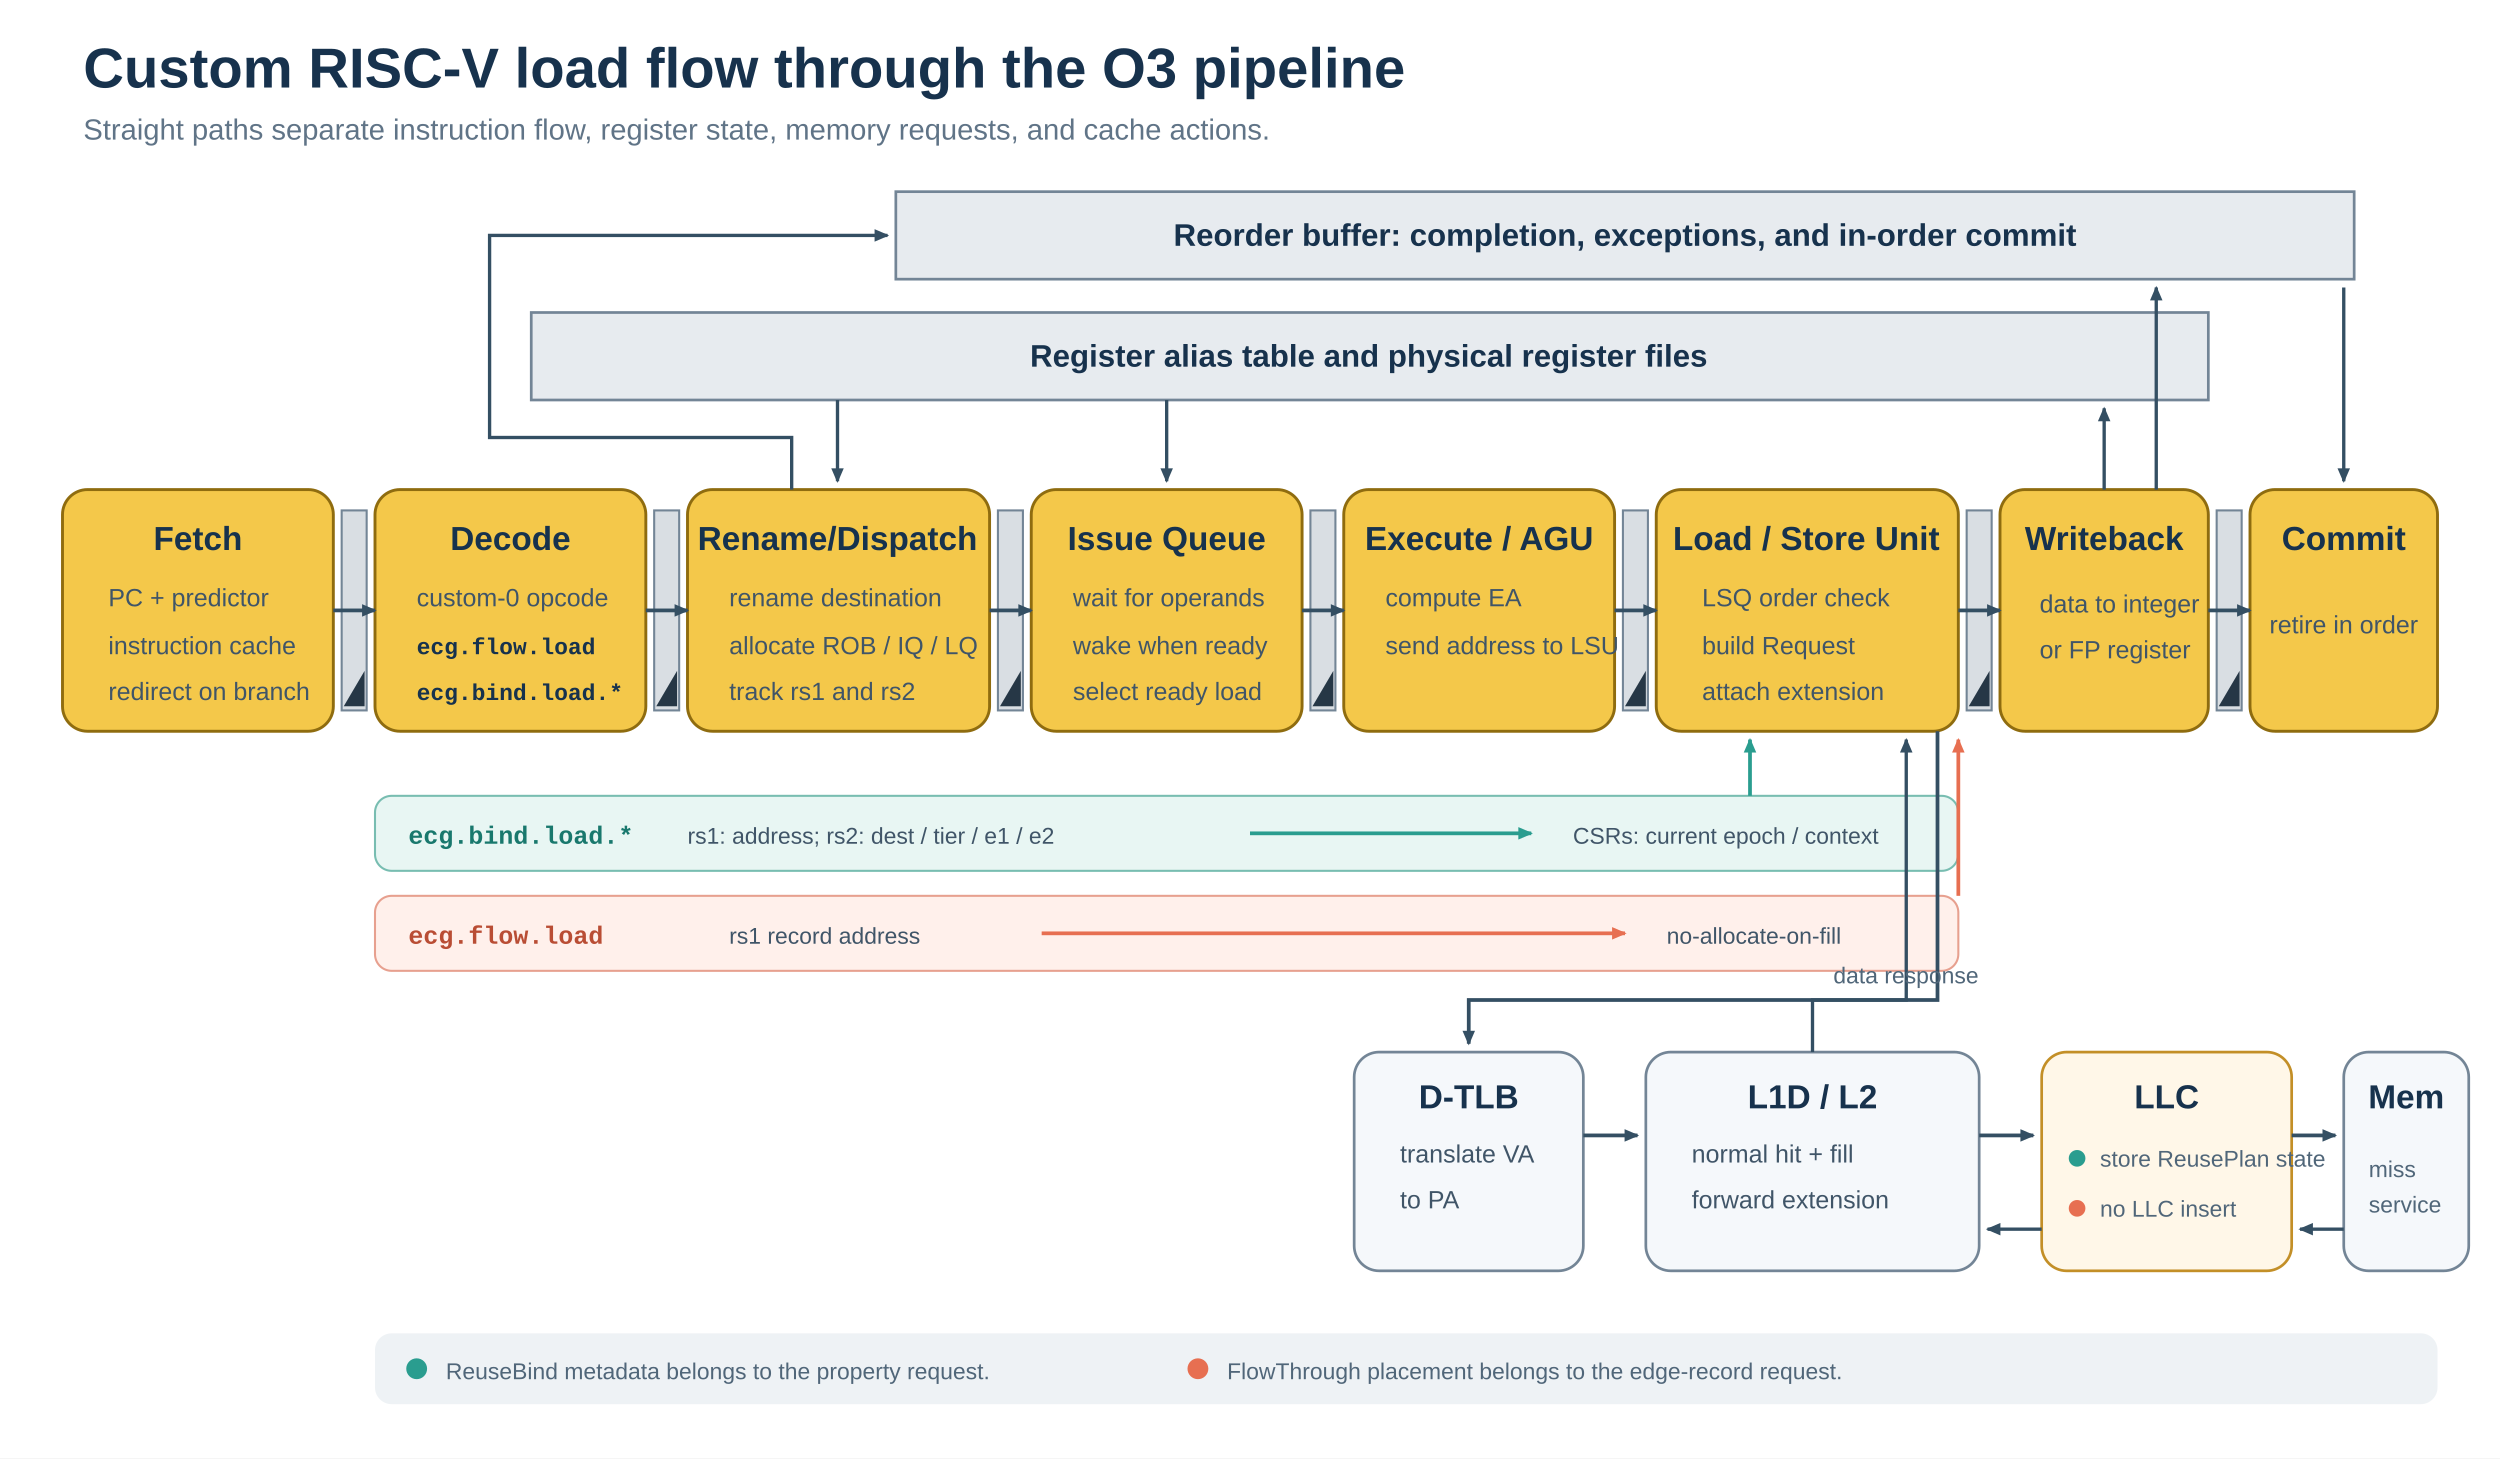
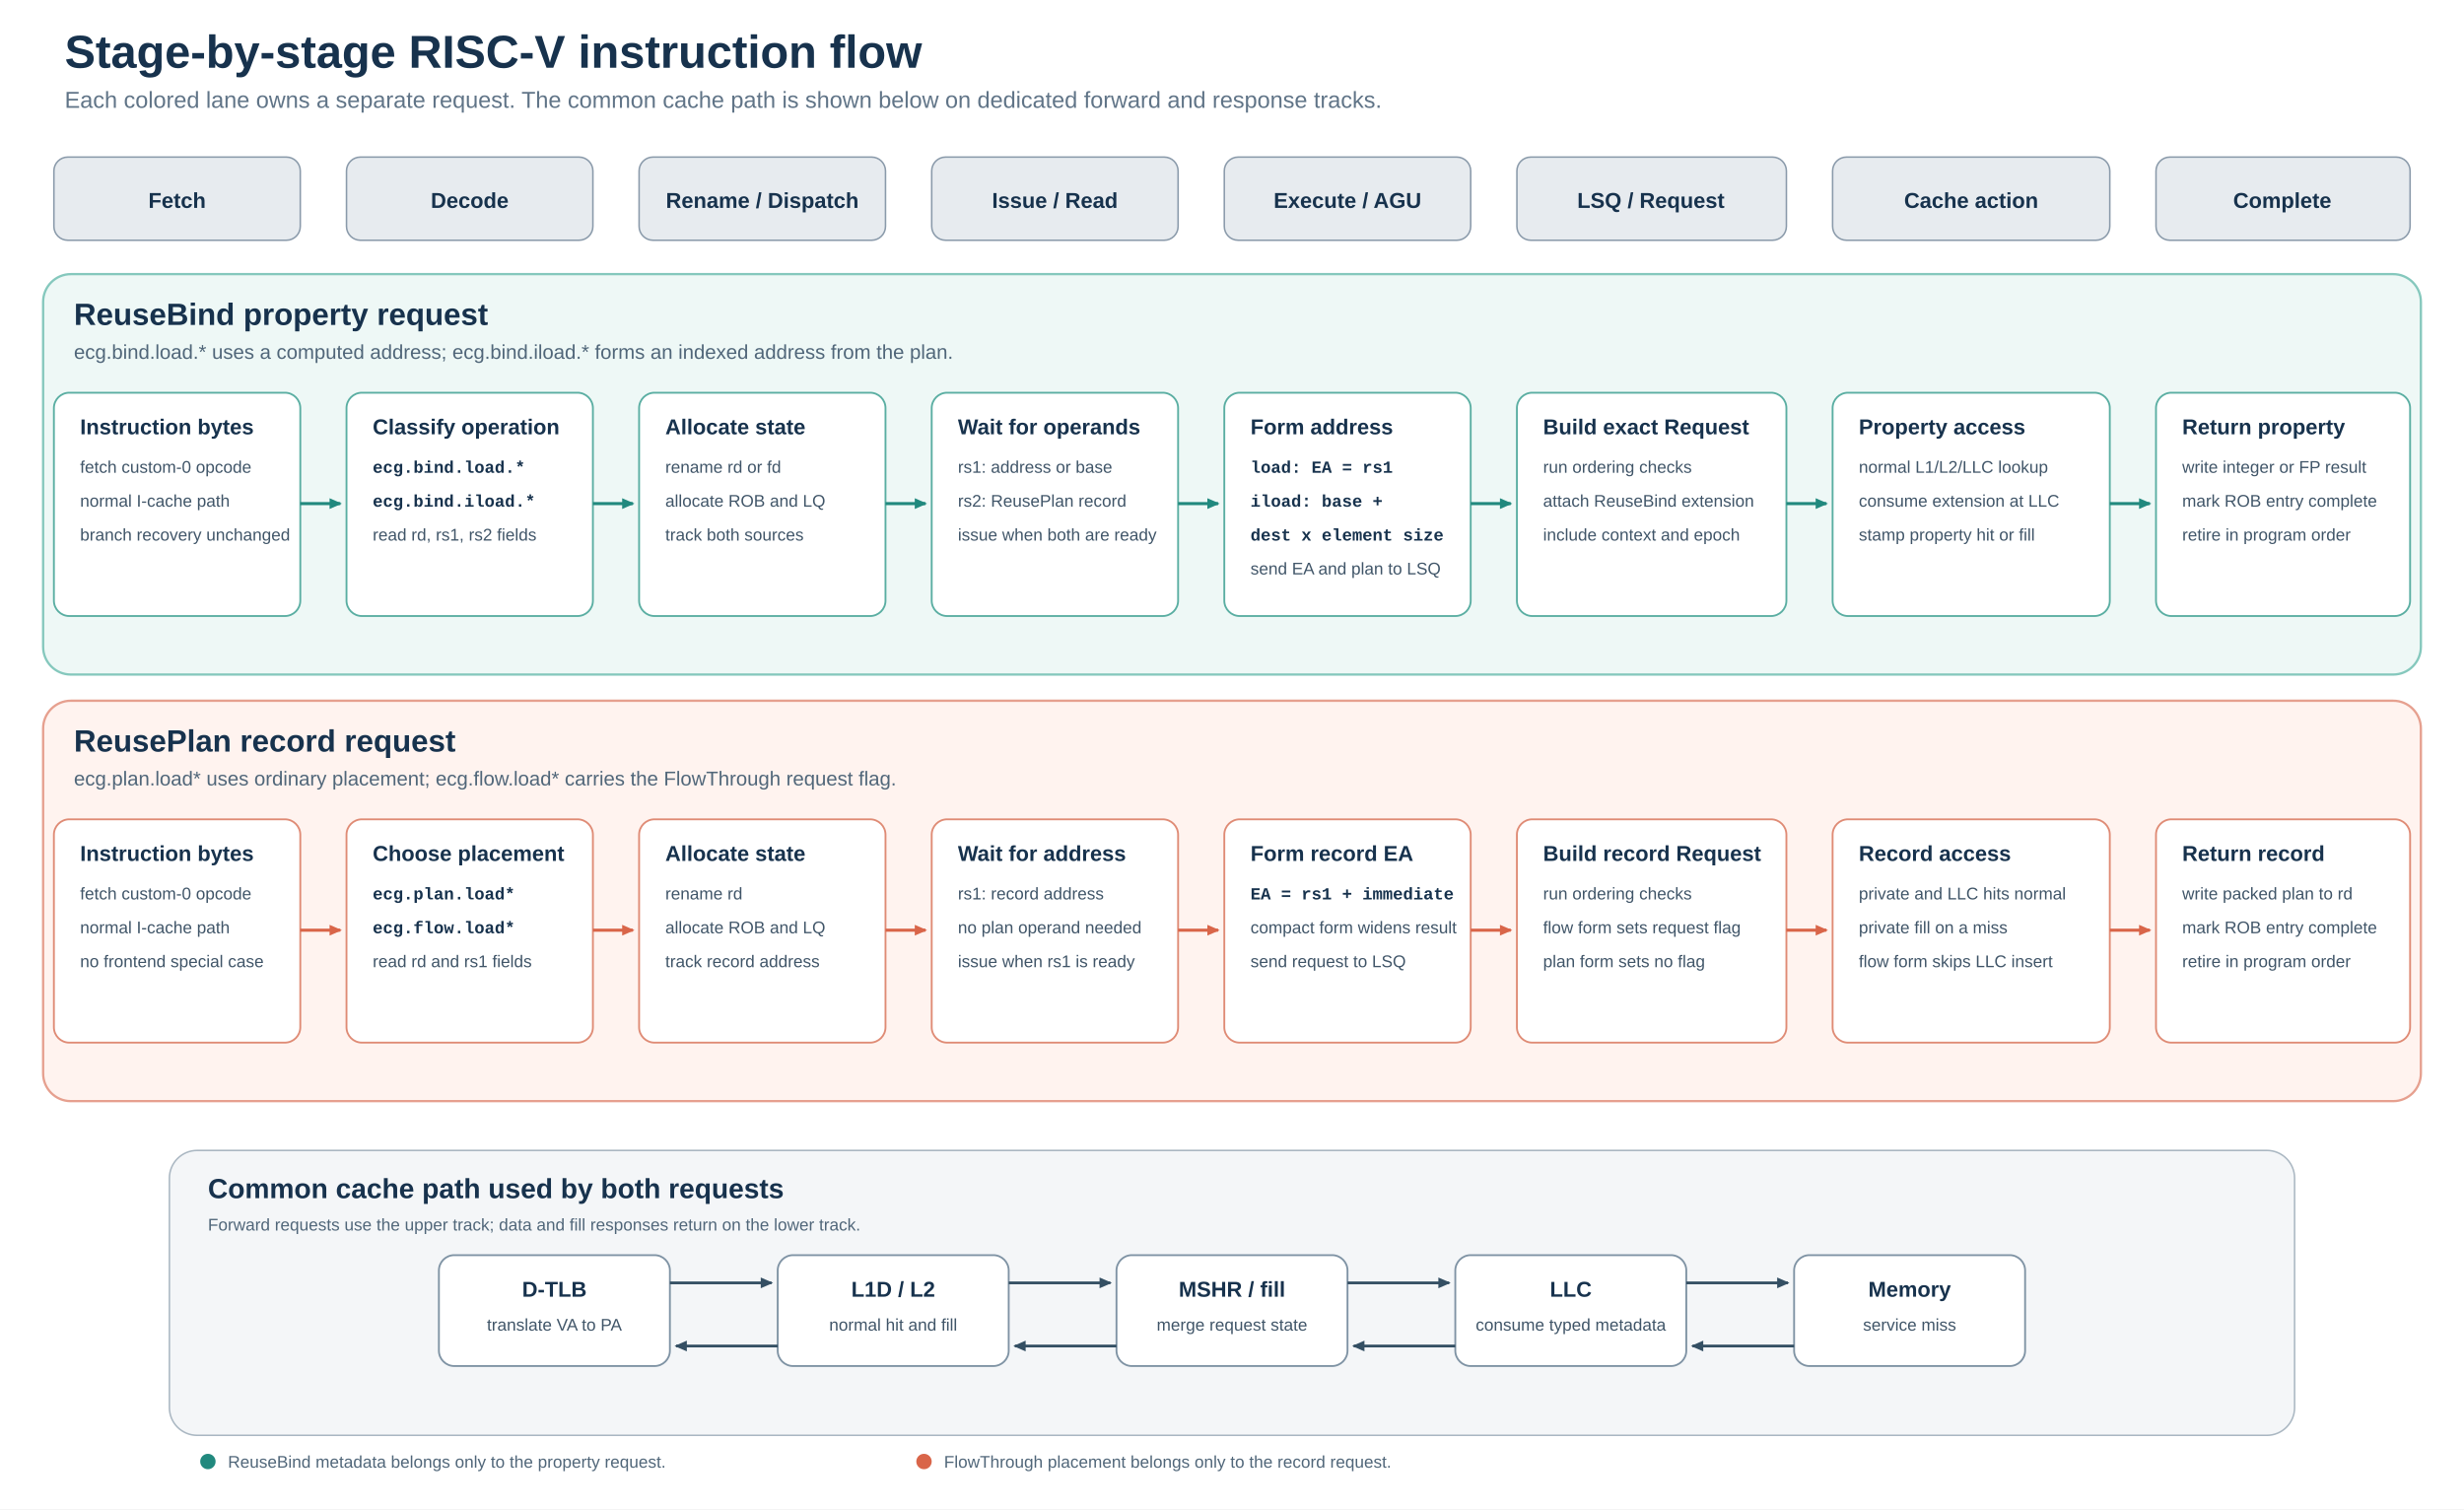
- <svg xmlns="http://www.w3.org/2000/svg" width="1200" height="700" viewBox="0 0 1200 700" role="img" aria-labelledby="title desc">
+ <svg xmlns="http://www.w3.org/2000/svg" width="1600" height="980" viewBox="0 0 1600 980" role="img" aria-labelledby="title desc">
  <defs>
-     <marker id="arrow" markerUnits="userSpaceOnUse" markerWidth="7" markerHeight="6" refX="6.2" refY="3" orient="auto">
-       <path d="M0,0 L7,3 L0,6 Z" fill="#344f63" />
+     <marker id="arrow" markerUnits="userSpaceOnUse" markerWidth="8" markerHeight="7" refX="7" refY="3.5" orient="auto">
+       <path d="M0 0 L8 3.5 L0 7 Z" fill="#344f63" />
    </marker>
-     <marker id="arrow-teal" markerUnits="userSpaceOnUse" markerWidth="7" markerHeight="6" refX="6.2" refY="3" orient="auto">
-       <path d="M0,0 L7,3 L0,6 Z" fill="#2a9d8f" />
+     <marker id="teal-arrow" markerUnits="userSpaceOnUse" markerWidth="8" markerHeight="7" refX="7" refY="3.5" orient="auto">
+       <path d="M0 0 L8 3.5 L0 7 Z" fill="#21897e" />
    </marker>
-     <marker id="arrow-coral" markerUnits="userSpaceOnUse" markerWidth="7" markerHeight="6" refX="6.2" refY="3" orient="auto">
-       <path d="M0,0 L7,3 L0,6 Z" fill="#e76f51" />
+     <marker id="coral-arrow" markerUnits="userSpaceOnUse" markerWidth="8" markerHeight="7" refX="7" refY="3.5" orient="auto">
+       <path d="M0 0 L8 3.5 L0 7 Z" fill="#d96549" />
    </marker>
    <style>
-       .title{font:700 27px Arial,sans-serif;fill:#17324d}
-       .subtitle{font:400 14px Arial,sans-serif;fill:#607487}
-       .stage{font:700 16px Arial,sans-serif;fill:#17324d}
-       .body{font:400 12px Arial,sans-serif;fill:#405568}
+       .title{font:700 30px Arial,sans-serif;fill:#17324d}
+       .subtitle{font:400 15px Arial,sans-serif;fill:#607487}
+       .column{font:700 14px Arial,sans-serif;fill:#17324d}
+       .lane-title{font:700 20px Arial,sans-serif;fill:#17324d}
+       .lane-note{font:400 13px Arial,sans-serif;fill:#506679}
+       .box-title{font:700 14px Arial,sans-serif;fill:#17324d}
+       .body{font:400 11px Arial,sans-serif;fill:#405568}
+       .mono{font:700 11px 'Courier New',monospace;fill:#17324d}
      .small{font:400 11px Arial,sans-serif;fill:#506679}
-       .mono{font:700 11px 'Courier New',monospace;fill:#17324d}
-       .bar{font:700 15px Arial,sans-serif;fill:#17324d}
-       .lane-title{font:700 12px 'Courier New',monospace}
-       .lane-body{font:400 11px Arial,sans-serif;fill:#405568}
+       .panel-title{font:700 18px Arial,sans-serif;fill:#17324d}
    </style>
  </defs>
-   <rect width="1200" height="700" fill="#ffffff" />
-   <text x="40" y="42" class="title">Custom RISC-V load flow through the O3 pipeline</text>
-   <text x="40" y="67" class="subtitle">Straight paths separate instruction flow, register state, memory requests, and cache actions.</text>
-   <rect x="430" y="92" width="700" height="42" fill="#e7ebef" stroke="#738596" stroke-width="1.3" />
-   <text x="780" y="118" text-anchor="middle" class="bar">Reorder buffer: completion, exceptions, and in-order commit</text>
-   <rect x="255" y="150" width="805" height="42" fill="#e7ebef" stroke="#738596" stroke-width="1.3" />
-   <text x="657" y="176" text-anchor="middle" class="bar">Register alias table and physical register files</text>
-   <g fill="#f4c84a" stroke="#8f6c0f" stroke-width="1.4">
-     <rect x="30" y="235" width="130" height="116" rx="12" />
-     <rect x="180" y="235" width="130" height="116" rx="12" />
-     <rect x="330" y="235" width="145" height="116" rx="12" />
-     <rect x="495" y="235" width="130" height="116" rx="12" />
-     <rect x="645" y="235" width="130" height="116" rx="12" />
-     <rect x="795" y="235" width="145" height="116" rx="12" />
-     <rect x="960" y="235" width="100" height="116" rx="12" />
-     <rect x="1080" y="235" width="90" height="116" rx="12" />
+   <rect width="1600" height="980" fill="#ffffff" />
+   <text x="42" y="44" class="title">Stage-by-stage RISC-V instruction flow</text>
+   <text x="42" y="70" class="subtitle">Each colored lane owns a separate request. The common cache path is shown below on dedicated forward and response tracks.</text>
+   <g fill="#e7ebef" stroke="#8a9aaa">
+     <rect x="35" y="102" width="160" height="54" rx="9" />
+     <rect x="225" y="102" width="160" height="54" rx="9" />
+     <rect x="415" y="102" width="160" height="54" rx="9" />
+     <rect x="605" y="102" width="160" height="54" rx="9" />
+     <rect x="795" y="102" width="160" height="54" rx="9" />
+     <rect x="985" y="102" width="175" height="54" rx="9" />
+     <rect x="1190" y="102" width="180" height="54" rx="9" />
+     <rect x="1400" y="102" width="165" height="54" rx="9" />
  </g>
-   <g fill="#d9dee3" stroke="#738596" stroke-width="1">
-     <rect x="164" y="245" width="12" height="96" />
-     <rect x="314" y="245" width="12" height="96" />
-     <rect x="479" y="245" width="12" height="96" />
-     <rect x="629" y="245" width="12" height="96" />
-     <rect x="779" y="245" width="12" height="96" />
-     <rect x="944" y="245" width="12" height="96" />
-     <rect x="1064" y="245" width="12" height="96" />
+   <g text-anchor="middle" class="column">
+     <text x="115" y="135">Fetch</text>
+     <text x="305" y="135">Decode</text>
+     <text x="495" y="135">Rename / Dispatch</text>
+     <text x="685" y="135">Issue / Read</text>
+     <text x="875" y="135">Execute / AGU</text>
+     <text x="1072" y="135">LSQ / Request</text>
+     <text x="1280" y="135">Cache action</text>
+     <text x="1482" y="135">Complete</text>
  </g>
-   <g fill="#263746">
-     <path d="M165 339 L175 339 L175 322 Z" />
-     <path d="M315 339 L325 339 L325 322 Z" />
-     <path d="M480 339 L490 339 L490 322 Z" />
-     <path d="M630 339 L640 339 L640 322 Z" />
-     <path d="M780 339 L790 339 L790 322 Z" />
-     <path d="M945 339 L955 339 L955 322 Z" />
-     <path d="M1065 339 L1075 339 L1075 322 Z" />
+   <rect x="28" y="178" width="1544" height="260" rx="18" fill="#eef8f6" stroke="#85c8bd" stroke-width="1.5" />
+   <text x="48" y="211" class="lane-title">ReuseBind property request</text>
+   <text x="48" y="233" class="lane-note">ecg.bind.load.* uses a computed address; ecg.bind.iload.* forms an indexed address from the plan.</text>
+   <g fill="#ffffff" stroke="#5aaea2" stroke-width="1.2">
+     <rect x="35" y="255" width="160" height="145" rx="10" />
+     <rect x="225" y="255" width="160" height="145" rx="10" />
+     <rect x="415" y="255" width="160" height="145" rx="10" />
+     <rect x="605" y="255" width="160" height="145" rx="10" />
+     <rect x="795" y="255" width="160" height="145" rx="10" />
+     <rect x="985" y="255" width="175" height="145" rx="10" />
+     <rect x="1190" y="255" width="180" height="145" rx="10" />
+     <rect x="1400" y="255" width="165" height="145" rx="10" />
  </g>
-   <text x="95" y="264" text-anchor="middle" class="stage">Fetch</text>
-   <text x="52" y="291" class="body">PC + predictor</text>
-   <text x="52" y="314" class="body">instruction cache</text>
-   <text x="52" y="336" class="body">redirect on branch</text>
-   <text x="245" y="264" text-anchor="middle" class="stage">Decode</text>
-   <text x="200" y="291" class="body">custom-0 opcode</text>
-   <text x="200" y="314" class="mono">ecg.flow.load</text>
-   <text x="200" y="336" class="mono">ecg.bind.load.*</text>
-   <text x="402" y="264" text-anchor="middle" class="stage">Rename/Dispatch</text>
-   <text x="350" y="291" class="body">rename destination</text>
-   <text x="350" y="314" class="body">allocate ROB / IQ / LQ</text>
-   <text x="350" y="336" class="body">track rs1 and rs2</text>
-   <text x="560" y="264" text-anchor="middle" class="stage">Issue Queue</text>
-   <text x="515" y="291" class="body">wait for operands</text>
-   <text x="515" y="314" class="body">wake when ready</text>
-   <text x="515" y="336" class="body">select ready load</text>
-   <text x="710" y="264" text-anchor="middle" class="stage">Execute / AGU</text>
-   <text x="665" y="291" class="body">compute EA</text>
-   <text x="665" y="314" class="body">send address to LSU</text>
-   <text x="867" y="264" text-anchor="middle" class="stage">Load / Store Unit</text>
-   <text x="817" y="291" class="body">LSQ order check</text>
-   <text x="817" y="314" class="body">build Request</text>
-   <text x="817" y="336" class="body">attach extension</text>
-   <text x="1010" y="264" text-anchor="middle" class="stage">Writeback</text>
-   <text x="979" y="294" class="body">data to integer</text>
-   <text x="979" y="316" class="body">or FP register</text>
-   <text x="1125" y="264" text-anchor="middle" class="stage">Commit</text>
-   <text x="1125" y="304" text-anchor="middle" class="body">retire in order</text>
+   <text x="52" y="282" class="box-title">Instruction bytes</text>
+   <text x="52" y="307" class="body">fetch custom-0 opcode</text>
+   <text x="52" y="329" class="body">normal I-cache path</text>
+   <text x="52" y="351" class="body">branch recovery unchanged</text>
+   <text x="242" y="282" class="box-title">Classify operation</text>
+   <text x="242" y="307" class="mono">ecg.bind.load.*</text>
+   <text x="242" y="329" class="mono">ecg.bind.iload.*</text>
+   <text x="242" y="351" class="body">read rd, rs1, rs2 fields</text>
+   <text x="432" y="282" class="box-title">Allocate state</text>
+   <text x="432" y="307" class="body">rename rd or fd</text>
+   <text x="432" y="329" class="body">allocate ROB and LQ</text>
+   <text x="432" y="351" class="body">track both sources</text>
+   <text x="622" y="282" class="box-title">Wait for operands</text>
+   <text x="622" y="307" class="body">rs1: address or base</text>
+   <text x="622" y="329" class="body">rs2: ReusePlan record</text>
+   <text x="622" y="351" class="body">issue when both are ready</text>
+   <text x="812" y="282" class="box-title">Form address</text>
+   <text x="812" y="307" class="mono">load: EA = rs1</text>
+   <text x="812" y="329" class="mono">iload: base +</text>
+   <text x="812" y="351" class="mono">dest x element size</text>
+   <text x="812" y="373" class="body">send EA and plan to LSQ</text>
+   <text x="1002" y="282" class="box-title">Build exact Request</text>
+   <text x="1002" y="307" class="body">run ordering checks</text>
+   <text x="1002" y="329" class="body">attach ReuseBind extension</text>
+   <text x="1002" y="351" class="body">include context and epoch</text>
+   <text x="1207" y="282" class="box-title">Property access</text>
+   <text x="1207" y="307" class="body">normal L1/L2/LLC lookup</text>
+   <text x="1207" y="329" class="body">consume extension at LLC</text>
+   <text x="1207" y="351" class="body">stamp property hit or fill</text>
+   <text x="1417" y="282" class="box-title">Return property</text>
+   <text x="1417" y="307" class="body">write integer or FP result</text>
+   <text x="1417" y="329" class="body">mark ROB entry complete</text>
+   <text x="1417" y="351" class="body">retire in program order</text>
+   <g stroke="#21897e" stroke-width="2" marker-end="url(#teal-arrow)">
+     <line x1="195" y1="327" x2="221" y2="327" />
+     <line x1="385" y1="327" x2="411" y2="327" />
+     <line x1="575" y1="327" x2="601" y2="327" />
+     <line x1="765" y1="327" x2="791" y2="327" />
+     <line x1="955" y1="327" x2="981" y2="327" />
+     <line x1="1160" y1="327" x2="1186" y2="327" />
+     <line x1="1370" y1="327" x2="1396" y2="327" />
+   </g>
+   <rect x="28" y="455" width="1544" height="260" rx="18" fill="#fff3ef" stroke="#e6a08f" stroke-width="1.5" />
+   <text x="48" y="488" class="lane-title">ReusePlan record request</text>
+   <text x="48" y="510" class="lane-note">ecg.plan.load* uses ordinary placement; ecg.flow.load* carries the FlowThrough request flag.</text>
+   <g fill="#ffffff" stroke="#df8b75" stroke-width="1.2">
+     <rect x="35" y="532" width="160" height="145" rx="10" />
+     <rect x="225" y="532" width="160" height="145" rx="10" />
+     <rect x="415" y="532" width="160" height="145" rx="10" />
+     <rect x="605" y="532" width="160" height="145" rx="10" />
+     <rect x="795" y="532" width="160" height="145" rx="10" />
+     <rect x="985" y="532" width="175" height="145" rx="10" />
+     <rect x="1190" y="532" width="180" height="145" rx="10" />
+     <rect x="1400" y="532" width="165" height="145" rx="10" />
+   </g>
+   <text x="52" y="559" class="box-title">Instruction bytes</text>
+   <text x="52" y="584" class="body">fetch custom-0 opcode</text>
+   <text x="52" y="606" class="body">normal I-cache path</text>
+   <text x="52" y="628" class="body">no frontend special case</text>
+   <text x="242" y="559" class="box-title">Choose placement</text>
+   <text x="242" y="584" class="mono">ecg.plan.load*</text>
+   <text x="242" y="606" class="mono">ecg.flow.load*</text>
+   <text x="242" y="628" class="body">read rd and rs1 fields</text>
+   <text x="432" y="559" class="box-title">Allocate state</text>
+   <text x="432" y="584" class="body">rename rd</text>
+   <text x="432" y="606" class="body">allocate ROB and LQ</text>
+   <text x="432" y="628" class="body">track record address</text>
+   <text x="622" y="559" class="box-title">Wait for address</text>
+   <text x="622" y="584" class="body">rs1: record address</text>
+   <text x="622" y="606" class="body">no plan operand needed</text>
+   <text x="622" y="628" class="body">issue when rs1 is ready</text>
+   <text x="812" y="559" class="box-title">Form record EA</text>
+   <text x="812" y="584" class="mono">EA = rs1 + immediate</text>
+   <text x="812" y="606" class="body">compact form widens result</text>
+   <text x="812" y="628" class="body">send request to LSQ</text>
+   <text x="1002" y="559" class="box-title">Build record Request</text>
+   <text x="1002" y="584" class="body">run ordering checks</text>
+   <text x="1002" y="606" class="body">flow form sets request flag</text>
+   <text x="1002" y="628" class="body">plan form sets no flag</text>
+   <text x="1207" y="559" class="box-title">Record access</text>
+   <text x="1207" y="584" class="body">private and LLC hits normal</text>
+   <text x="1207" y="606" class="body">private fill on a miss</text>
+   <text x="1207" y="628" class="body">flow form skips LLC insert</text>
+   <text x="1417" y="559" class="box-title">Return record</text>
+   <text x="1417" y="584" class="body">write packed plan to rd</text>
+   <text x="1417" y="606" class="body">mark ROB entry complete</text>
+   <text x="1417" y="628" class="body">retire in program order</text>
+   <g stroke="#d96549" stroke-width="2" marker-end="url(#coral-arrow)">
+     <line x1="195" y1="604" x2="221" y2="604" />
+     <line x1="385" y1="604" x2="411" y2="604" />
+     <line x1="575" y1="604" x2="601" y2="604" />
+     <line x1="765" y1="604" x2="791" y2="604" />
+     <line x1="955" y1="604" x2="981" y2="604" />
+     <line x1="1160" y1="604" x2="1186" y2="604" />
+     <line x1="1370" y1="604" x2="1396" y2="604" />
+   </g>
+   <rect x="110" y="747" width="1380" height="185" rx="18" fill="#f4f6f8" stroke="#aab7c2" />
+   <text x="135" y="778" class="panel-title">Common cache path used by both requests</text>
+   <text x="135" y="799" class="small">Forward requests use the upper track; data and fill responses return on the lower track.</text>
+   <g fill="#ffffff" stroke="#7f93a4" stroke-width="1.2">
+     <rect x="285" y="815" width="150" height="72" rx="10" />
+     <rect x="505" y="815" width="150" height="72" rx="10" />
+     <rect x="725" y="815" width="150" height="72" rx="10" />
+     <rect x="945" y="815" width="150" height="72" rx="10" />
+     <rect x="1165" y="815" width="150" height="72" rx="10" />
+   </g>
+   <g text-anchor="middle">
+     <text x="360" y="842" class="box-title">D-TLB</text>
+     <text x="360" y="864" class="body">translate VA to PA</text>
+     <text x="580" y="842" class="box-title">L1D / L2</text>
+     <text x="580" y="864" class="body">normal hit and fill</text>
+     <text x="800" y="842" class="box-title">MSHR / fill</text>
+     <text x="800" y="864" class="body">merge request state</text>
+     <text x="1020" y="842" class="box-title">LLC</text>
+     <text x="1020" y="864" class="body">consume typed metadata</text>
+     <text x="1240" y="842" class="box-title">Memory</text>
+     <text x="1240" y="864" class="body">service miss</text>
+   </g>
  <g stroke="#344f63" stroke-width="1.8" marker-end="url(#arrow)">
-     <line x1="160" y1="293" x2="180" y2="293" />
-     <line x1="310" y1="293" x2="330" y2="293" />
-     <line x1="475" y1="293" x2="495" y2="293" />
-     <line x1="625" y1="293" x2="645" y2="293" />
-     <line x1="775" y1="293" x2="795" y2="293" />
-     <line x1="940" y1="293" x2="960" y2="293" />
-     <line x1="1060" y1="293" x2="1080" y2="293" />
+     <line x1="435" y1="833" x2="501" y2="833" />
+     <line x1="655" y1="833" x2="721" y2="833" />
+     <line x1="875" y1="833" x2="941" y2="833" />
+     <line x1="1095" y1="833" x2="1161" y2="833" />
+     <line x1="1165" y1="874" x2="1099" y2="874" />
+     <line x1="945" y1="874" x2="879" y2="874" />
+     <line x1="725" y1="874" x2="659" y2="874" />
+     <line x1="505" y1="874" x2="439" y2="874" />
  </g>
-   <line x1="402" y1="192" x2="402" y2="231" stroke="#344f63" stroke-width="1.6" marker-end="url(#arrow)" />
-   <line x1="560" y1="192" x2="560" y2="231" stroke="#344f63" stroke-width="1.6" marker-end="url(#arrow)" />
-   <line x1="1010" y1="235" x2="1010" y2="196" stroke="#344f63" stroke-width="1.6" marker-end="url(#arrow)" />
-   <line x1="1125" y1="138" x2="1125" y2="231" stroke="#344f63" stroke-width="1.6" marker-end="url(#arrow)" />
-   <polyline points="380,235 380,210 235,210 235,113 426,113" fill="none" stroke="#344f63" stroke-width="1.6" marker-end="url(#arrow)" />
-   <line x1="1035" y1="235" x2="1035" y2="138" stroke="#344f63" stroke-width="1.6" marker-end="url(#arrow)" />
-   <rect x="180" y="382" width="760" height="36" rx="8" fill="#e8f6f3" stroke="#78bdb1" />
-   <text x="196" y="405" class="lane-title" fill="#19786d">ecg.bind.load.*</text>
-   <text x="330" y="405" class="lane-body">rs1: address; rs2: dest / tier / e1 / e2</text>
-   <line x1="600" y1="400" x2="735" y2="400" stroke="#2a9d8f" stroke-width="1.8" marker-end="url(#arrow-teal)" />
-   <text x="755" y="405" class="lane-body">CSRs: current epoch / context</text>
-   <rect x="180" y="430" width="760" height="36" rx="8" fill="#fff0eb" stroke="#e7a08f" />
-   <text x="196" y="453" class="lane-title" fill="#b94d34">ecg.flow.load</text>
-   <text x="350" y="453" class="lane-body">rs1 record address</text>
-   <line x1="500" y1="448" x2="780" y2="448" stroke="#e76f51" stroke-width="1.8" marker-end="url(#arrow-coral)" />
-   <text x="800" y="453" class="lane-body">no-allocate-on-fill</text>
-   <rect x="650" y="505" width="110" height="105" rx="12" fill="#f5f8fb" stroke="#738596" stroke-width="1.3" />
-   <text x="705" y="532" text-anchor="middle" class="stage">D-TLB</text>
-   <text x="672" y="558" class="body">translate VA</text>
-   <text x="672" y="580" class="body">to PA</text>
-   <rect x="790" y="505" width="160" height="105" rx="12" fill="#f5f8fb" stroke="#738596" stroke-width="1.3" />
-   <text x="870" y="532" text-anchor="middle" class="stage">L1D / L2</text>
-   <text x="812" y="558" class="body">normal hit + fill</text>
-   <text x="812" y="580" class="body">forward extension</text>
-   <rect x="980" y="505" width="120" height="105" rx="12" fill="#fff7e8" stroke="#c38f27" stroke-width="1.3" />
-   <text x="1040" y="532" text-anchor="middle" class="stage">LLC</text>
-   <circle cx="997" cy="556" r="4" fill="#2a9d8f" />
-   <text x="1008" y="560" class="small">store ReusePlan state</text>
-   <circle cx="997" cy="580" r="4" fill="#e76f51" />
-   <text x="1008" y="584" class="small">no LLC insert</text>
-   <rect x="1125" y="505" width="60" height="105" rx="12" fill="#f5f8fb" stroke="#738596" stroke-width="1.3" />
-   <text x="1155" y="532" text-anchor="middle" class="stage">Mem</text>
-   <text x="1137" y="565" class="small">miss</text>
-   <text x="1137" y="582" class="small">service</text>
-   <polyline points="930,351 930,480 705,480 705,501" fill="none" stroke="#344f63" stroke-width="1.8" marker-end="url(#arrow)" />
-   <line x1="760" y1="545" x2="786" y2="545" stroke="#344f63" stroke-width="1.8" marker-end="url(#arrow)" />
-   <line x1="950" y1="545" x2="976" y2="545" stroke="#344f63" stroke-width="1.8" marker-end="url(#arrow)" />
-   <line x1="1100" y1="545" x2="1121" y2="545" stroke="#344f63" stroke-width="1.8" marker-end="url(#arrow)" />
-   <line x1="1125" y1="590" x2="1104" y2="590" stroke="#344f63" stroke-width="1.6" marker-end="url(#arrow)" />
-   <line x1="980" y1="590" x2="954" y2="590" stroke="#344f63" stroke-width="1.6" marker-end="url(#arrow)" />
-   <polyline points="870,505 870,480 915,480 915,355" fill="none" stroke="#344f63" stroke-width="1.6" marker-end="url(#arrow)" />
-   <text x="880" y="472" class="small">data response</text>
-   <line x1="840" y1="382" x2="840" y2="355" stroke="#2a9d8f" stroke-width="1.8" marker-end="url(#arrow-teal)" />
-   <line x1="940" y1="430" x2="940" y2="355" stroke="#e76f51" stroke-width="1.8" marker-end="url(#arrow-coral)" />
-   <rect x="180" y="640" width="990" height="34" rx="8" fill="#eef2f5" />
-   <circle cx="200" cy="657" r="5" fill="#2a9d8f" />
-   <text x="214" y="662" class="small">ReuseBind metadata belongs to the property request.</text>
-   <circle cx="575" cy="657" r="5" fill="#e76f51" />
-   <text x="589" y="662" class="small">FlowThrough placement belongs to the edge-record request.</text>
+   <circle cx="135" cy="949" r="5" fill="#21897e" />
+   <text x="148" y="953" class="small">ReuseBind metadata belongs only to the property request.</text>
+   <circle cx="600" cy="949" r="5" fill="#d96549" />
+   <text x="613" y="953" class="small">FlowThrough placement belongs only to the record request.</text>
</svg>
